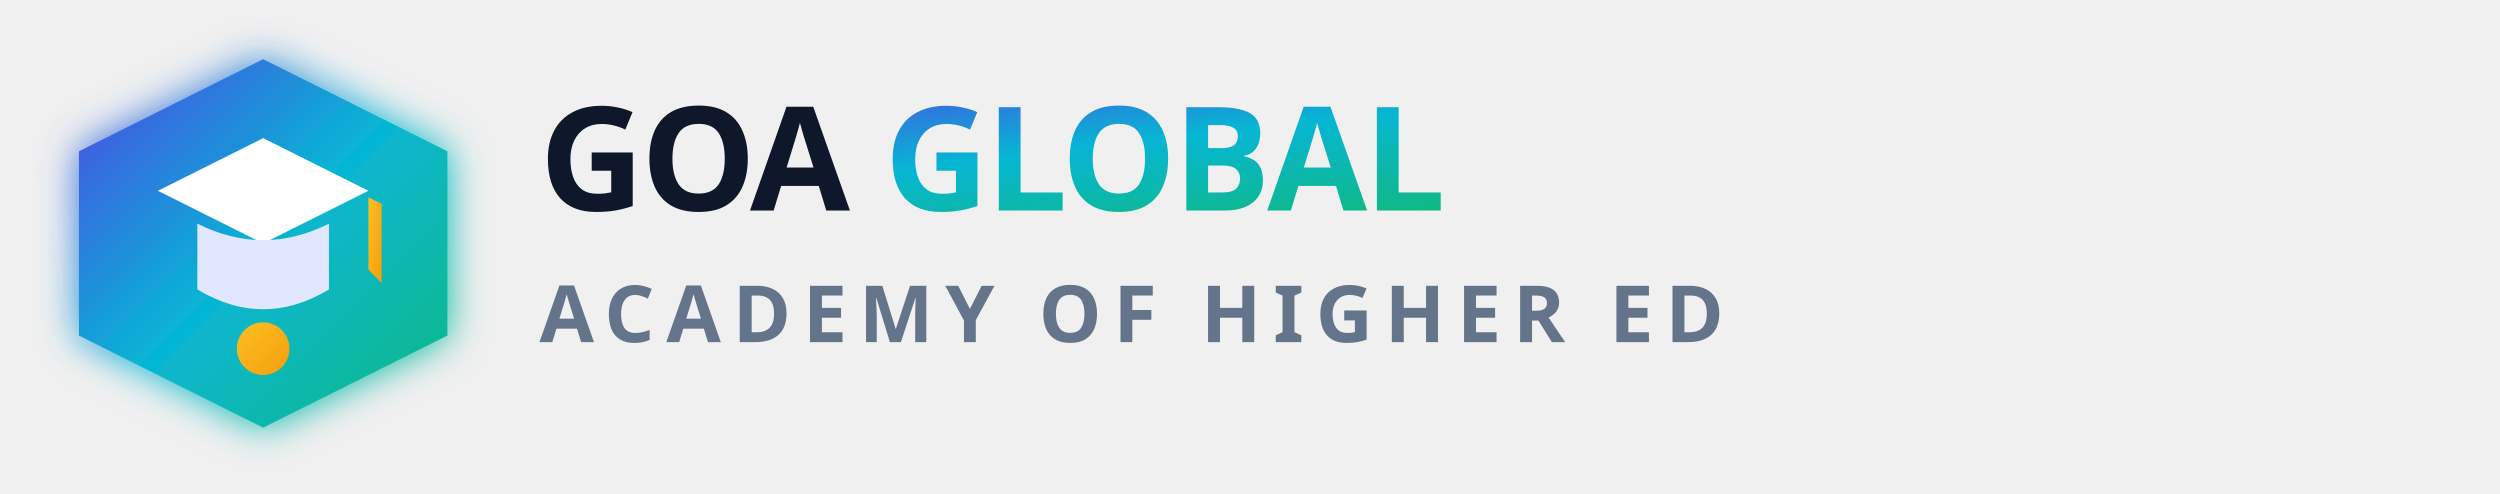
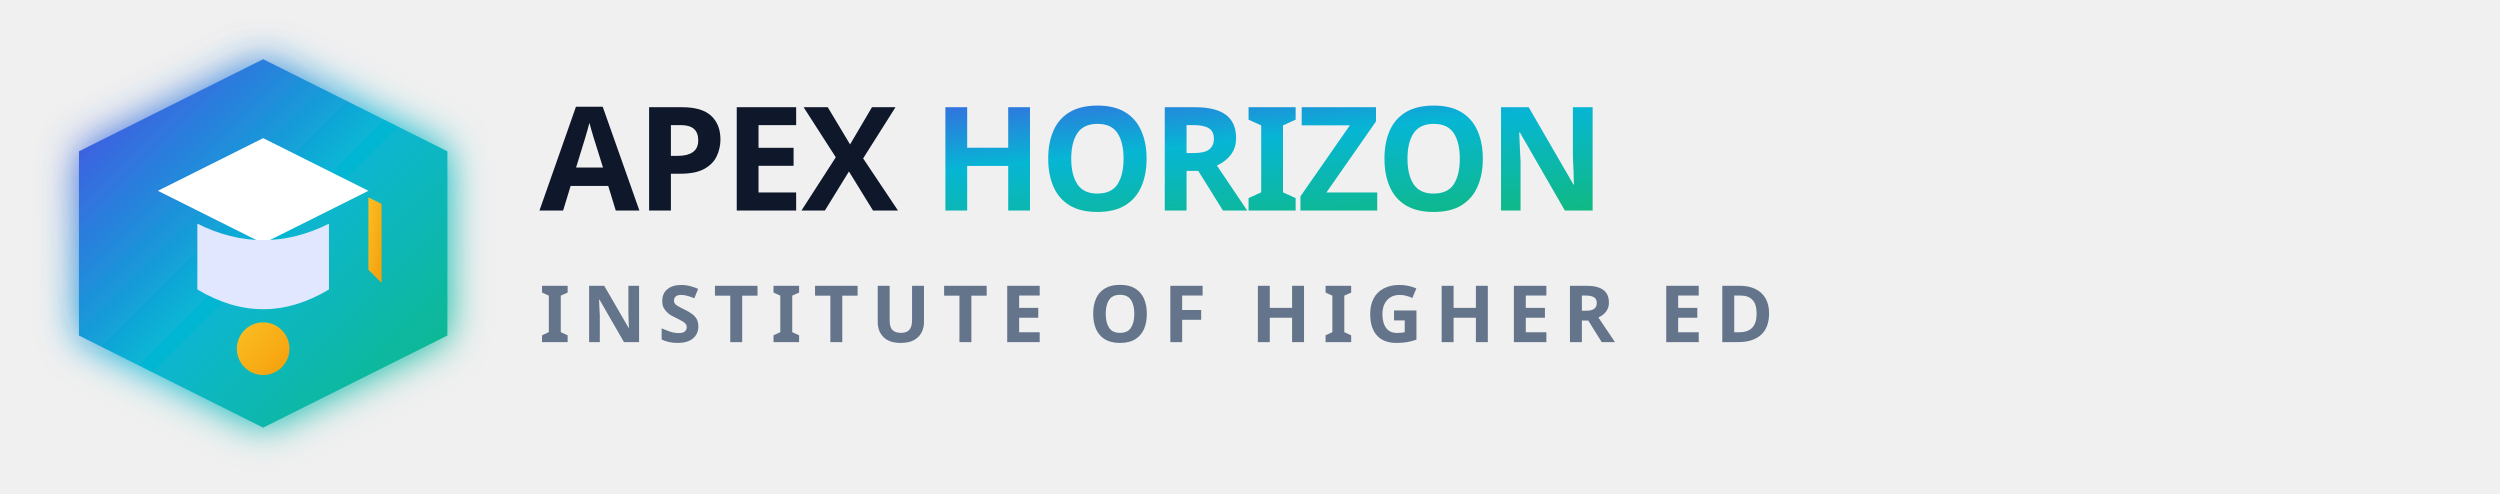
<svg xmlns="http://www.w3.org/2000/svg" viewBox="0 0 380 75" width="380" height="75">
  <defs>
    <linearGradient id="ggaGrad" x1="0%" y1="0%" x2="100%" y2="100%">
      <stop offset="0%" stop-color="#4f46e5" />
      <stop offset="50%" stop-color="#06b6d4" />
      <stop offset="100%" stop-color="#10b981" />
    </linearGradient>
    <linearGradient id="goldGrad" x1="0%" y1="0%" x2="100%" y2="100%">
      <stop offset="0%" stop-color="#fbbf24" />
      <stop offset="100%" stop-color="#f59e0b" />
    </linearGradient>
    <filter id="glow" x="-20%" y="-20%" width="140%" height="140%">
      <feGaussianBlur stdDeviation="3" result="blur" />
      <feComposite in="SourceGraphic" in2="blur" operator="over" />
    </filter>
  </defs>
  <g transform="translate(10, 7)">
    <polygon points="30,2 58,16 58,44 30,58 2,44 2,16" fill="url(#ggaGrad)" filter="url(#glow)" />
    <path d="M 30 14 L 46 22 L 30 30 L 14 22 Z" fill="#ffffff" />
    <path d="M 20 27 L 20 37 Q 30 43 40 37 L 40 27 Q 30 32 20 27 Z" fill="#e0e7ff" />
    <path d="M 46 23 L 46 34 L 48 36 L 48 24 Z" fill="url(#goldGrad)" />
    <circle cx="30" cy="46" r="4" fill="url(#goldGrad)" />
  </g>
  <text x="82" y="32" font-family="'Plus Jakarta Sans', 'Segoe UI', sans-serif" font-weight="800" font-size="22" fill="#0f172a" letter-spacing="-0.5">
-     GOA <tspan fill="url(#ggaGrad)">GLOBAL</tspan>
+     APEX <tspan fill="url(#ggaGrad)">HORIZON</tspan>
  </text>
  <text x="82" y="52" font-family="'Plus Jakarta Sans', 'Segoe UI', sans-serif" font-weight="600" font-size="12" fill="#64748b" letter-spacing="1.8">
-     ACADEMY OF HIGHER ED
+     INSTITUTE OF HIGHER ED
  </text>
-   <line x1="82" y1="58" x2="280" y2="58" stroke="url(#ggaGrad)" stroke-width="2.5" stroke-linecap="round" />
+   <line x1="82" y1="58" x2="310" y2="58" stroke="url(#ggaGrad)" stroke-width="2.5" stroke-linecap="round" />
</svg>
